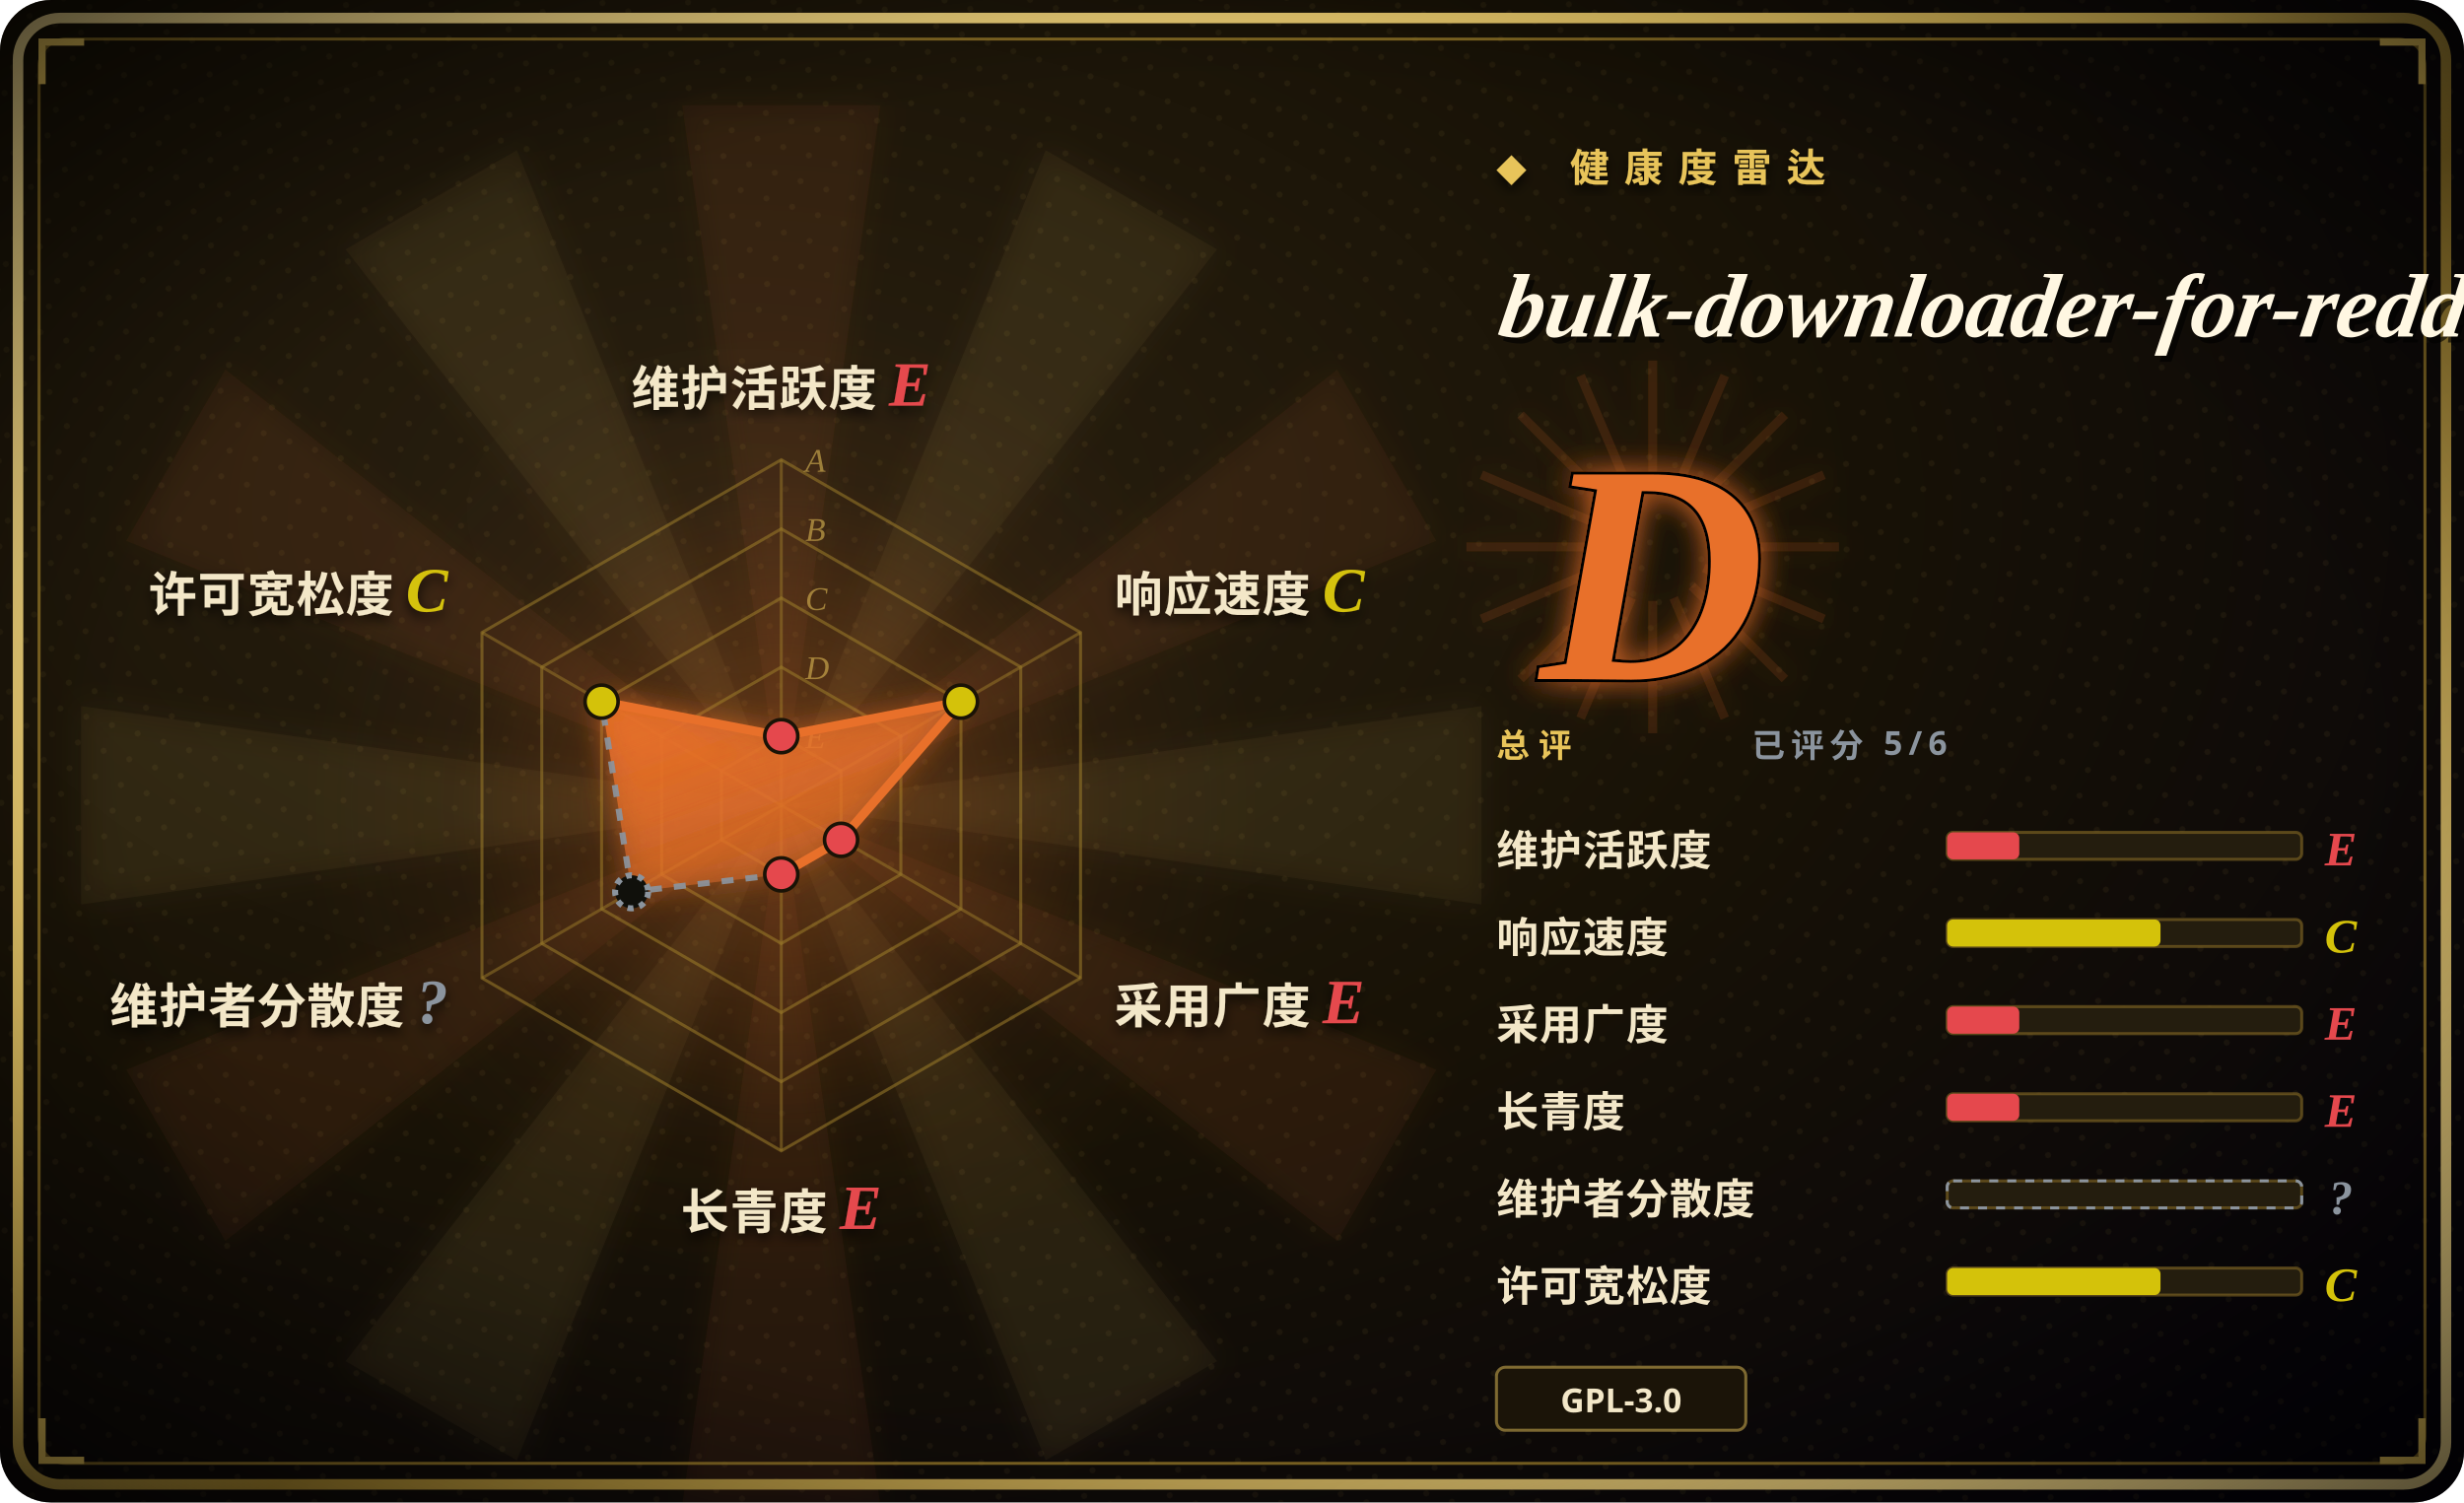
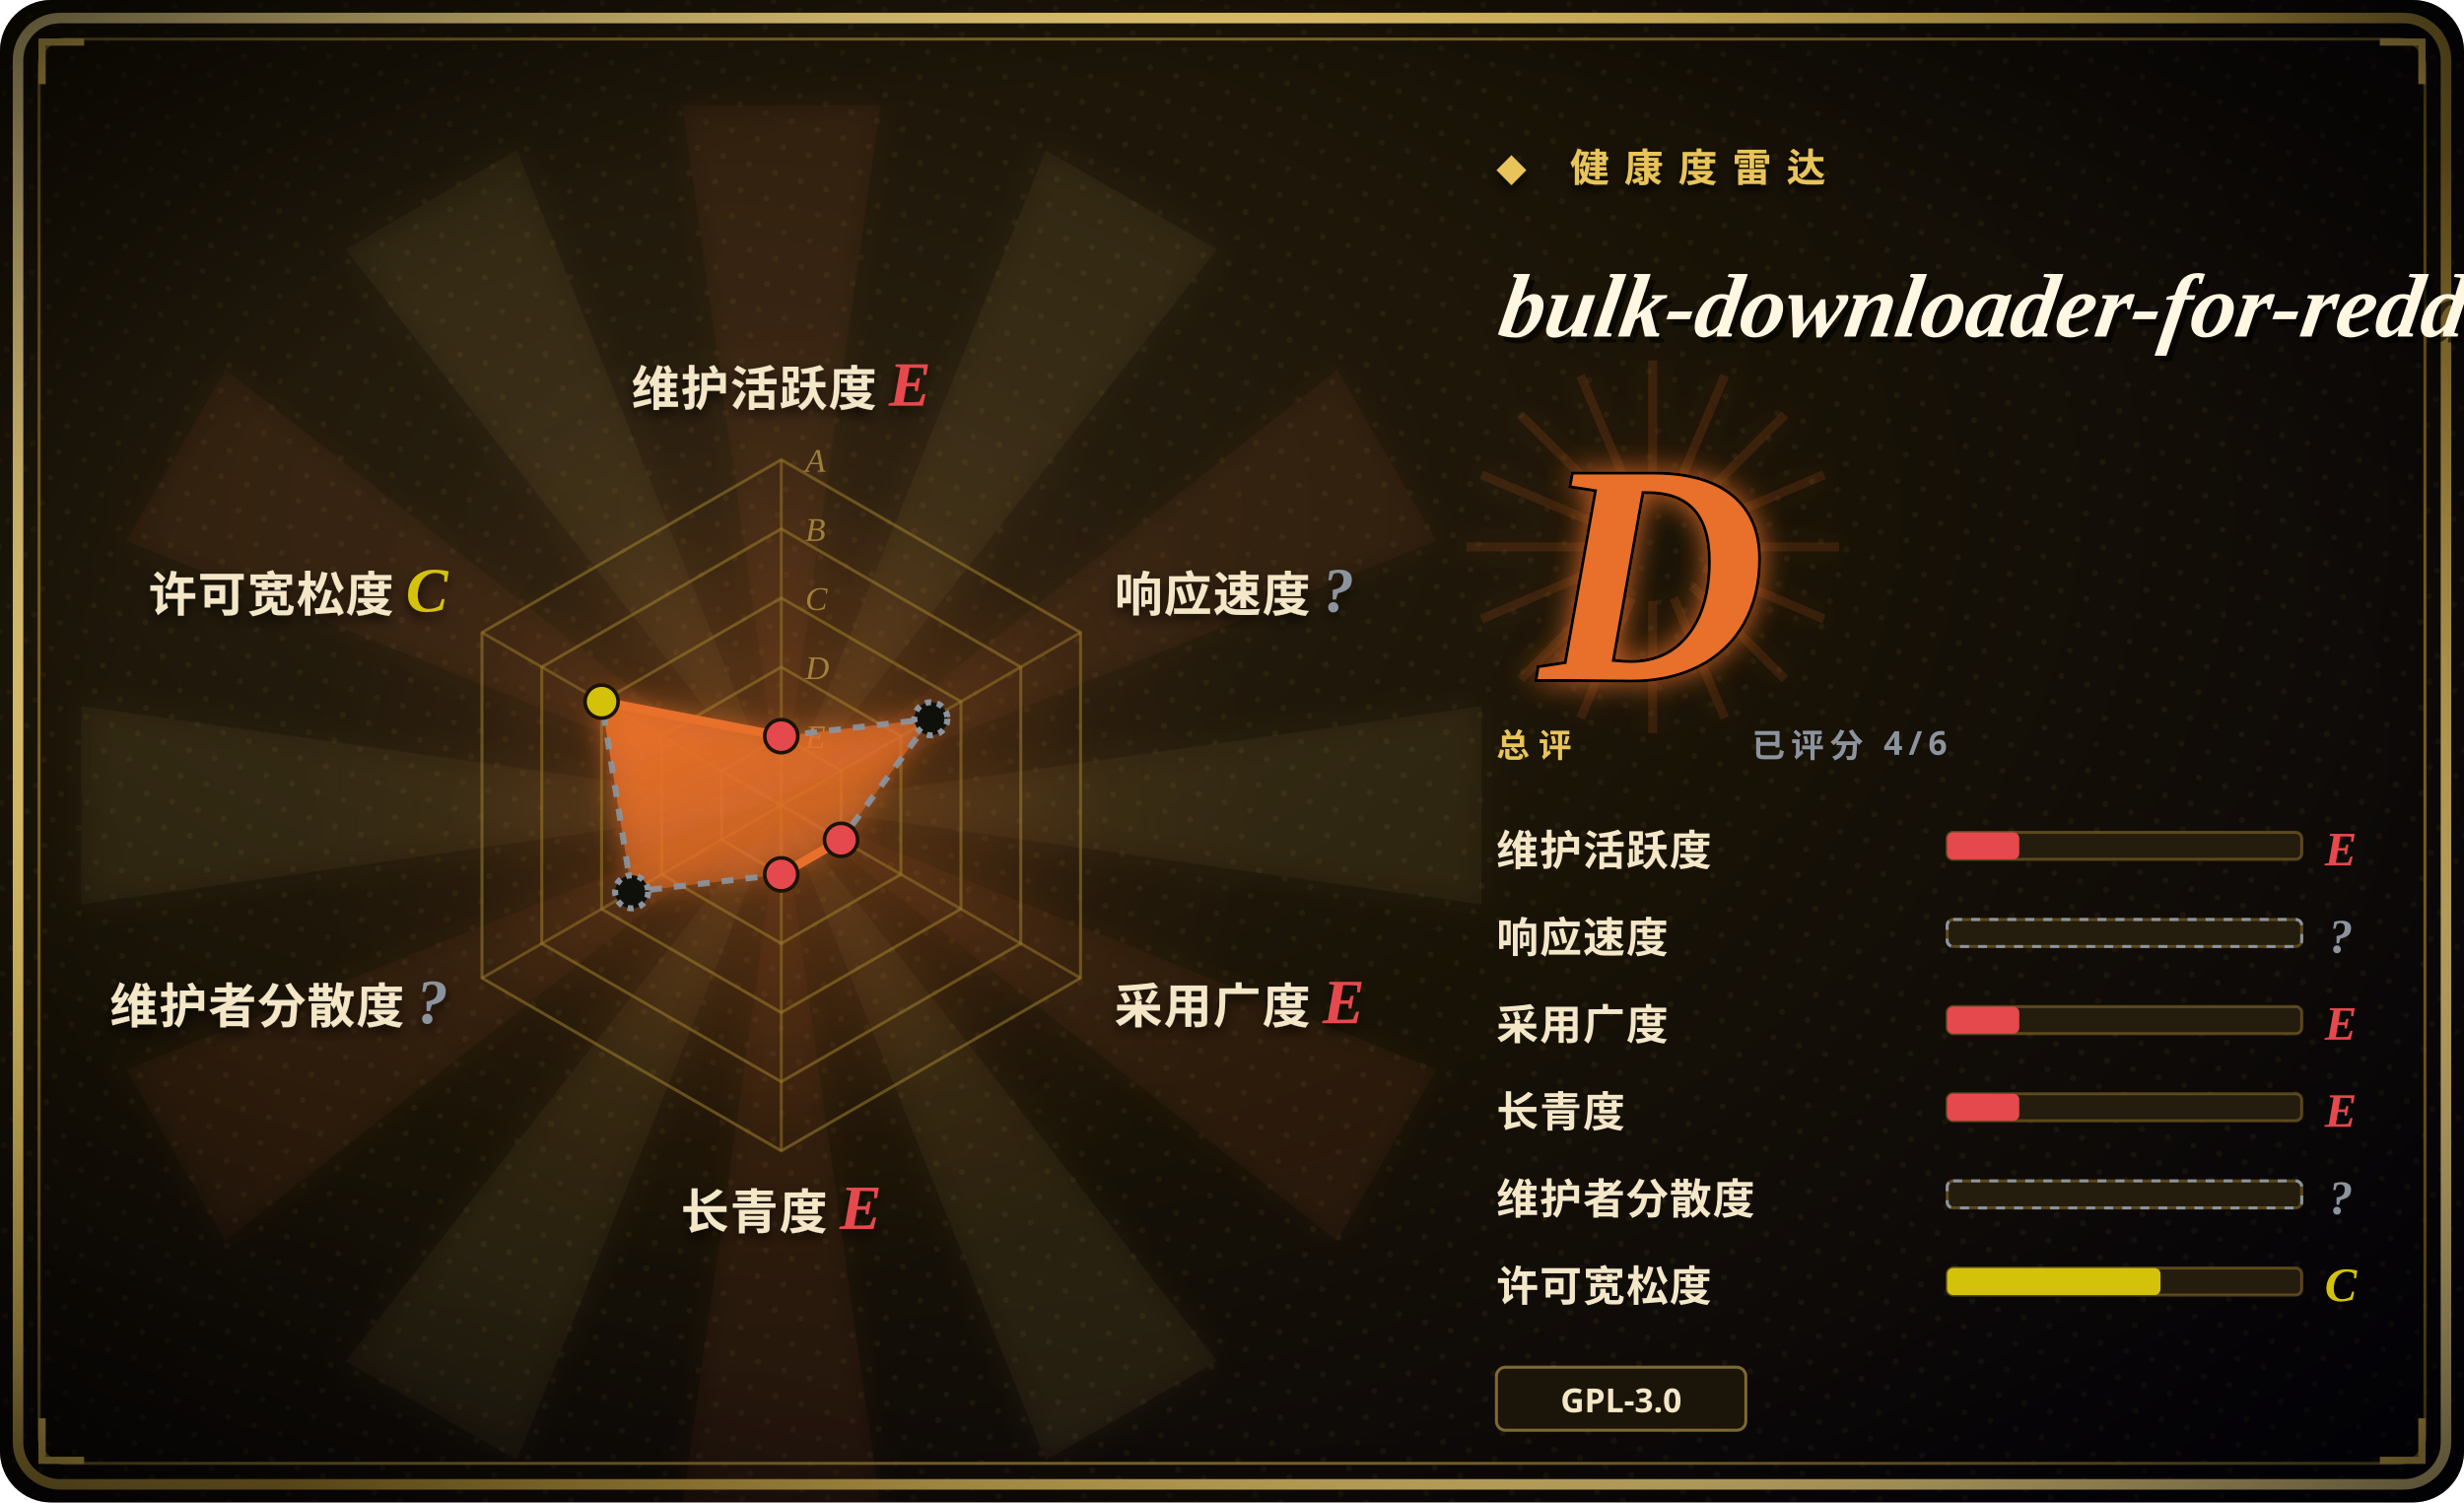
<svg xmlns="http://www.w3.org/2000/svg" width="820" height="500" viewBox="0 0 820 500">
  <defs>
    <radialGradient id="bg" cx="30%" cy="34%" r="90%">
      <stop offset="0%" stop-color="#2a2010" />
      <stop offset="48%" stop-color="#181206" />
      <stop offset="100%" stop-color="#05030a" />
    </radialGradient>
    <radialGradient id="vig" cx="50%" cy="50%" r="72%">
      <stop offset="62%" stop-color="#000000" stop-opacity="0" />
      <stop offset="100%" stop-color="#000000" stop-opacity="0.72" />
    </radialGradient>
    <linearGradient id="frame" x1="0" y1="0" x2="1" y2="1">
      <stop offset="0%" stop-color="#f6dd92" />
      <stop offset="45%" stop-color="#E8C45A" />
      <stop offset="55%" stop-color="#9c7d2a" />
      <stop offset="100%" stop-color="#f6dd92" />
    </linearGradient>
    <linearGradient id="poly" x1="0" y1="0" x2="0.7" y2="1">
      <stop offset="0%" stop-color="#E8702A" stop-opacity="0.92" />
      <stop offset="100%" stop-color="#E8702A" stop-opacity="0.34" />
    </linearGradient>
    <radialGradient id="halo" cx="50%" cy="50%" r="50%">
      <stop offset="0%" stop-color="#E8702A" stop-opacity="0.34" />
      <stop offset="68%" stop-color="#E8702A" stop-opacity="0.04" />
      <stop offset="100%" stop-color="#E8702A" stop-opacity="0" />
    </radialGradient>
    <filter id="glow" x="-60%" y="-60%" width="220%" height="220%">
      <feGaussianBlur stdDeviation="5" result="b" />
      <feMerge>
        <feMergeNode in="b" />
        <feMergeNode in="SourceGraphic" />
      </feMerge>
    </filter>
    <filter id="soft" x="-30%" y="-30%" width="160%" height="160%">
      <feDropShadow dx="0" dy="2" stdDeviation="2" flood-color="#000" flood-opacity="0.7" />
    </filter>
    <pattern id="halftone" width="9" height="9" patternUnits="userSpaceOnUse" patternTransform="rotate(18)">
      <circle cx="2" cy="2" r="1" fill="#E8C45A" fill-opacity="0.06" />
    </pattern>
  </defs>
  <rect width="820" height="500" rx="17" fill="url(#bg)" />
  <rect width="820" height="500" rx="17" fill="url(#halftone)" />
  <g opacity="0.5" filter="url(#glow)">
    <path d="M260,268 L493,235 L493,301 Z" fill="#E8C45A" fill-opacity="0.10" />
    <path d="M260,268 L478,356 L445,413 Z" fill="#E8702A" fill-opacity="0.10" />
    <path d="M260,268 L405,453 L348,486 Z" fill="#E8C45A" fill-opacity="0.10" />
    <path d="M260,268 L293,501 L227,501 Z" fill="#E8702A" fill-opacity="0.10" />
    <path d="M260,268 L172,486 L115,453 Z" fill="#E8C45A" fill-opacity="0.10" />
    <path d="M260,268 L75,413 L42,356 Z" fill="#E8702A" fill-opacity="0.10" />
    <path d="M260,268 L27,301 L27,235 Z" fill="#E8C45A" fill-opacity="0.10" />
    <path d="M260,268 L42,180 L75,123 Z" fill="#E8702A" fill-opacity="0.10" />
    <path d="M260,268 L115,83 L172,50 Z" fill="#E8C45A" fill-opacity="0.10" />
    <path d="M260,268 L227,35 L293,35 Z" fill="#E8702A" fill-opacity="0.10" />
    <path d="M260,268 L348,50 L405,83 Z" fill="#E8C45A" fill-opacity="0.10" />
    <path d="M260,268 L445,123 L478,180 Z" fill="#E8702A" fill-opacity="0.10" />
  </g>
  <circle cx="260" cy="268" r="161" fill="url(#halo)" />
  <rect x="6" y="6" width="808" height="488" rx="14" fill="none" stroke="url(#frame)" stroke-width="3.5" />
  <rect x="13" y="13" width="794" height="474" rx="9" fill="none" stroke="#9c7d2a" stroke-width="1" stroke-opacity="0.8" />
  <path d="M14,28 L14,14 L28,14" fill="none" stroke="#E8C45A" stroke-width="2.4" />
  <path d="M806,28 L806,14 L792,14" fill="none" stroke="#E8C45A" stroke-width="2.4" />
  <path d="M14,472 L14,486 L28,486" fill="none" stroke="#E8C45A" stroke-width="2.4" />
  <path d="M806,472 L806,486 L792,486" fill="none" stroke="#E8C45A" stroke-width="2.4" />
  <rect width="820" height="500" rx="17" fill="url(#vig)" />
  <polygon points="260.0,153.0 359.6,210.5 359.6,325.5 260.0,383.0 160.4,325.5 160.4,210.5" fill="none" stroke="#9c7d2a" stroke-opacity="0.55" stroke-width="1" />
  <polygon points="260.0,176.0 339.7,222.0 339.7,314.0 260.0,360.0 180.3,314.0 180.3,222.0" fill="none" stroke="#9c7d2a" stroke-opacity="0.55" stroke-width="1" />
  <polygon points="260.0,199.0 319.8,233.5 319.8,302.5 260.0,337.0 200.2,302.5 200.2,233.5" fill="none" stroke="#9c7d2a" stroke-opacity="0.55" stroke-width="1" />
  <polygon points="260.0,222.0 299.8,245.0 299.8,291.0 260.0,314.0 220.2,291.0 220.2,245.0" fill="none" stroke="#9c7d2a" stroke-opacity="0.55" stroke-width="1" />
  <polygon points="260.0,245.0 279.9,256.5 279.9,279.5 260.0,291.0 240.1,279.5 240.1,256.5" fill="none" stroke="#9c7d2a" stroke-opacity="0.55" stroke-width="1" />
  <line x1="260" y1="268" x2="260.0" y2="153.0" stroke="#9c7d2a" stroke-opacity="0.5" stroke-width="1" />
  <line x1="260" y1="268" x2="359.6" y2="210.5" stroke="#9c7d2a" stroke-opacity="0.5" stroke-width="1" />
  <line x1="260" y1="268" x2="359.6" y2="325.5" stroke="#9c7d2a" stroke-opacity="0.5" stroke-width="1" />
  <line x1="260" y1="268" x2="260.0" y2="383.0" stroke="#9c7d2a" stroke-opacity="0.5" stroke-width="1" />
  <line x1="260" y1="268" x2="160.4" y2="325.5" stroke="#9c7d2a" stroke-opacity="0.5" stroke-width="1" />
  <line x1="260" y1="268" x2="160.4" y2="210.5" stroke="#9c7d2a" stroke-opacity="0.5" stroke-width="1" />
  <text x="268" y="157.0" font-size="11" font-style="italic" fill="#E8C45A" fill-opacity="0.55" font-family="'Georgia','Times New Roman',serif">A</text>
  <text x="268" y="180.0" font-size="11" font-style="italic" fill="#E8C45A" fill-opacity="0.55" font-family="'Georgia','Times New Roman',serif">B</text>
  <text x="268" y="203.0" font-size="11" font-style="italic" fill="#E8C45A" fill-opacity="0.55" font-family="'Georgia','Times New Roman',serif">C</text>
  <text x="268" y="226.0" font-size="11" font-style="italic" fill="#E8C45A" fill-opacity="0.55" font-family="'Georgia','Times New Roman',serif">D</text>
  <text x="268" y="249.0" font-size="11" font-style="italic" fill="#E8C45A" fill-opacity="0.55" font-family="'Georgia','Times New Roman',serif">E</text>
-   <polygon points="260.0,245.0 319.8,233.5 279.9,279.5 260.0,291.0 210.2,296.8 200.2,233.5" fill="url(#poly)" filter="url(#glow)" />
-   <line x1="260.0" y1="245.0" x2="319.8" y2="233.5" stroke="#E8702A" stroke-width="3" />
-   <line x1="319.8" y1="233.5" x2="279.9" y2="279.5" stroke="#E8702A" stroke-width="3" />
+   <polygon points="260.0,245.0 309.8,239.2 279.9,279.5 260.0,291.0 210.2,296.8 200.2,233.5" fill="url(#poly)" filter="url(#glow)" />
+   <line x1="260.0" y1="245.0" x2="309.8" y2="239.2" stroke="#8B949E" stroke-width="2" stroke-dasharray="4 4" stroke-opacity="0.92" />
+   <line x1="309.8" y1="239.2" x2="279.9" y2="279.5" stroke="#8B949E" stroke-width="2" stroke-dasharray="4 4" stroke-opacity="0.92" />
  <line x1="279.9" y1="279.5" x2="260.0" y2="291.0" stroke="#E8702A" stroke-width="3" />
  <line x1="260.0" y1="291.0" x2="210.2" y2="296.8" stroke="#8B949E" stroke-width="2" stroke-dasharray="4 4" stroke-opacity="0.92" />
  <line x1="210.2" y1="296.8" x2="200.2" y2="233.5" stroke="#8B949E" stroke-width="2" stroke-dasharray="4 4" stroke-opacity="0.92" />
  <line x1="200.2" y1="233.5" x2="260.0" y2="245.0" stroke="#E8702A" stroke-width="3" />
  <circle cx="260.0" cy="245.0" r="5.5" fill="#E5484D" stroke="#1a1306" stroke-width="1.2" />
-   <circle cx="319.8" cy="233.5" r="5.5" fill="#D4C20A" stroke="#1a1306" stroke-width="1.2" />
+   <circle cx="309.8" cy="239.2" r="5.5" fill="#10100b" stroke="#8B949E" stroke-width="2" stroke-dasharray="2 2" />
  <circle cx="279.9" cy="279.5" r="5.5" fill="#E5484D" stroke="#1a1306" stroke-width="1.2" />
  <circle cx="260.0" cy="291.0" r="5.5" fill="#E5484D" stroke="#1a1306" stroke-width="1.2" />
  <circle cx="210.2" cy="296.8" r="5.5" fill="#10100b" stroke="#8B949E" stroke-width="2" stroke-dasharray="2 2" />
  <circle cx="200.2" cy="233.5" r="5.5" fill="#D4C20A" stroke="#1a1306" stroke-width="1.2" />
  <text x="260.0" y="135.0" font-size="16" font-weight="900" fill="#f3e7c8" text-anchor="middle" font-family="'PingFang SC','Hiragino Sans GB','Heiti SC','Microsoft YaHei',sans-serif" letter-spacing="0.4" filter="url(#soft)">维护活跃度 <tspan fill="#E5484D" font-family="'Georgia','Times New Roman',serif" font-style="italic" font-size="21">E</tspan>
  </text>
-   <text x="370.9" y="203.5" font-size="16" font-weight="900" fill="#f3e7c8" text-anchor="start" font-family="'PingFang SC','Hiragino Sans GB','Heiti SC','Microsoft YaHei',sans-serif" letter-spacing="0.4" filter="url(#soft)">响应速度 <tspan fill="#D4C20A" font-family="'Georgia','Times New Roman',serif" font-style="italic" font-size="21">C</tspan>
+   <text x="370.9" y="203.5" font-size="16" font-weight="900" fill="#f3e7c8" text-anchor="start" font-family="'PingFang SC','Hiragino Sans GB','Heiti SC','Microsoft YaHei',sans-serif" letter-spacing="0.4" filter="url(#soft)">响应速度 <tspan fill="#8B949E" font-family="'Georgia','Times New Roman',serif" font-style="italic" font-size="21">?</tspan>
  </text>
  <text x="370.9" y="340.5" font-size="16" font-weight="900" fill="#f3e7c8" text-anchor="start" font-family="'PingFang SC','Hiragino Sans GB','Heiti SC','Microsoft YaHei',sans-serif" letter-spacing="0.4" filter="url(#soft)">采用广度 <tspan fill="#E5484D" font-family="'Georgia','Times New Roman',serif" font-style="italic" font-size="21">E</tspan>
  </text>
  <text x="260.0" y="409.0" font-size="16" font-weight="900" fill="#f3e7c8" text-anchor="middle" font-family="'PingFang SC','Hiragino Sans GB','Heiti SC','Microsoft YaHei',sans-serif" letter-spacing="0.4" filter="url(#soft)">长青度 <tspan fill="#E5484D" font-family="'Georgia','Times New Roman',serif" font-style="italic" font-size="21">E</tspan>
  </text>
  <text x="149.1" y="340.5" font-size="16" font-weight="900" fill="#f3e7c8" text-anchor="end" font-family="'PingFang SC','Hiragino Sans GB','Heiti SC','Microsoft YaHei',sans-serif" letter-spacing="0.4" filter="url(#soft)">维护者分散度 <tspan fill="#8B949E" font-family="'Georgia','Times New Roman',serif" font-style="italic" font-size="21">?</tspan>
  </text>
  <text x="149.1" y="203.5" font-size="16" font-weight="900" fill="#f3e7c8" text-anchor="end" font-family="'PingFang SC','Hiragino Sans GB','Heiti SC','Microsoft YaHei',sans-serif" letter-spacing="0.4" filter="url(#soft)">许可宽松度 <tspan fill="#D4C20A" font-family="'Georgia','Times New Roman',serif" font-style="italic" font-size="21">C</tspan>
  </text>
  <text x="498" y="60" font-size="13" letter-spacing="5" fill="#E8C45A" font-weight="900" font-family="'PingFang SC','Hiragino Sans GB','Heiti SC','Microsoft YaHei',sans-serif" filter="url(#soft)">◆ 健康度雷达</text>
  <g transform="translate(498,112) skewX(-9)">
    <text x="2" y="2" font-size="30" font-weight="900" font-style="italic" fill="#000" fill-opacity="0.6" font-family="'Georgia','Times New Roman',serif">bulk-downloader-for-reddit</text>
    <text x="0" y="0" font-size="30" font-weight="900" font-style="italic" fill="#fff7e2" font-family="'Georgia','Times New Roman',serif">bulk-downloader-for-reddit</text>
  </g>
  <line x1="498" y1="124" x2="648" y2="124" stroke="url(#frame)" stroke-width="2" />
  <g opacity="0.85" filter="url(#glow)">
    <line x1="568" y1="182" x2="612" y2="182" stroke="#E8702A" stroke-opacity="0.16" stroke-width="3" />
    <line x1="567" y1="189" x2="607" y2="206" stroke="#E8702A" stroke-opacity="0.16" stroke-width="3" />
    <line x1="563" y1="195" x2="594" y2="226" stroke="#E8702A" stroke-opacity="0.16" stroke-width="3" />
    <line x1="557" y1="199" x2="574" y2="239" stroke="#E8702A" stroke-opacity="0.16" stroke-width="3" />
    <line x1="550" y1="200" x2="550" y2="244" stroke="#E8702A" stroke-opacity="0.16" stroke-width="3" />
    <line x1="543" y1="199" x2="526" y2="239" stroke="#E8702A" stroke-opacity="0.16" stroke-width="3" />
    <line x1="537" y1="195" x2="506" y2="226" stroke="#E8702A" stroke-opacity="0.16" stroke-width="3" />
    <line x1="533" y1="189" x2="493" y2="206" stroke="#E8702A" stroke-opacity="0.16" stroke-width="3" />
    <line x1="532" y1="182" x2="488" y2="182" stroke="#E8702A" stroke-opacity="0.16" stroke-width="3" />
    <line x1="533" y1="175" x2="493" y2="158" stroke="#E8702A" stroke-opacity="0.16" stroke-width="3" />
    <line x1="537" y1="169" x2="506" y2="138" stroke="#E8702A" stroke-opacity="0.16" stroke-width="3" />
    <line x1="543" y1="165" x2="526" y2="125" stroke="#E8702A" stroke-opacity="0.16" stroke-width="3" />
    <line x1="550" y1="164" x2="550" y2="120" stroke="#E8702A" stroke-opacity="0.16" stroke-width="3" />
    <line x1="557" y1="165" x2="574" y2="125" stroke="#E8702A" stroke-opacity="0.16" stroke-width="3" />
    <line x1="563" y1="169" x2="594" y2="138" stroke="#E8702A" stroke-opacity="0.16" stroke-width="3" />
    <line x1="567" y1="175" x2="607" y2="158" stroke="#E8702A" stroke-opacity="0.16" stroke-width="3" />
  </g>
  <text x="550" y="226" font-size="104" font-weight="900" font-style="italic" text-anchor="middle" fill="#E8702A" stroke="#000" stroke-width="2" paint-order="stroke" font-family="'Georgia','Times New Roman',serif" filter="url(#glow)">D</text>
  <text x="498" y="252" font-size="11" letter-spacing="3" fill="#E8C45A" font-family="'PingFang SC','Hiragino Sans GB','Heiti SC','Microsoft YaHei',sans-serif" font-weight="900">总评</text>
-   <text x="648" y="252" font-size="11" letter-spacing="2" fill="#8B949E" font-family="'PingFang SC','Hiragino Sans GB','Heiti SC','Microsoft YaHei',sans-serif" font-weight="900" text-anchor="end">已评分 5/6</text>
+   <text x="648" y="252" font-size="11" letter-spacing="2" fill="#8B949E" font-family="'PingFang SC','Hiragino Sans GB','Heiti SC','Microsoft YaHei',sans-serif" font-weight="900" text-anchor="end">已评分 4/6</text>
  <text x="498" y="288" font-size="14" font-weight="900" fill="#f3e7c8" font-family="'PingFang SC','Hiragino Sans GB','Heiti SC','Microsoft YaHei',sans-serif" letter-spacing="0.4">维护活跃度</text>
  <rect x="648" y="277" width="118" height="9" rx="2" fill="#241d0e" stroke="#9c7d2a" stroke-opacity="0.5" />
  <rect x="648" y="277" width="24" height="9" rx="2" fill="#E5484D" />
  <text x="779" y="288" font-size="16" font-weight="900" font-style="italic" fill="#E5484D" font-family="'Georgia','Times New Roman',serif" text-anchor="middle">E</text>
  <text x="498" y="317" font-size="14" font-weight="900" fill="#f3e7c8" font-family="'PingFang SC','Hiragino Sans GB','Heiti SC','Microsoft YaHei',sans-serif" letter-spacing="0.4">响应速度</text>
  <rect x="648" y="306" width="118" height="9" rx="2" fill="#241d0e" stroke="#9c7d2a" stroke-opacity="0.5" />
-   <rect x="648" y="306" width="71" height="9" rx="2" fill="#D4C20A" />
-   <text x="779" y="317" font-size="16" font-weight="900" font-style="italic" fill="#D4C20A" font-family="'Georgia','Times New Roman',serif" text-anchor="middle">C</text>
+   <rect x="648" y="306" width="118" height="9" rx="2" fill="none" stroke="#8B949E" stroke-dasharray="3 3" />
+   <text x="779" y="317" font-size="16" font-weight="900" font-style="italic" fill="#8B949E" font-family="'Georgia','Times New Roman',serif" text-anchor="middle">?</text>
  <text x="498" y="346" font-size="14" font-weight="900" fill="#f3e7c8" font-family="'PingFang SC','Hiragino Sans GB','Heiti SC','Microsoft YaHei',sans-serif" letter-spacing="0.4">采用广度</text>
  <rect x="648" y="335" width="118" height="9" rx="2" fill="#241d0e" stroke="#9c7d2a" stroke-opacity="0.5" />
  <rect x="648" y="335" width="24" height="9" rx="2" fill="#E5484D" />
  <text x="779" y="346" font-size="16" font-weight="900" font-style="italic" fill="#E5484D" font-family="'Georgia','Times New Roman',serif" text-anchor="middle">E</text>
  <text x="498" y="375" font-size="14" font-weight="900" fill="#f3e7c8" font-family="'PingFang SC','Hiragino Sans GB','Heiti SC','Microsoft YaHei',sans-serif" letter-spacing="0.4">长青度</text>
  <rect x="648" y="364" width="118" height="9" rx="2" fill="#241d0e" stroke="#9c7d2a" stroke-opacity="0.5" />
  <rect x="648" y="364" width="24" height="9" rx="2" fill="#E5484D" />
  <text x="779" y="375" font-size="16" font-weight="900" font-style="italic" fill="#E5484D" font-family="'Georgia','Times New Roman',serif" text-anchor="middle">E</text>
  <text x="498" y="404" font-size="14" font-weight="900" fill="#f3e7c8" font-family="'PingFang SC','Hiragino Sans GB','Heiti SC','Microsoft YaHei',sans-serif" letter-spacing="0.4">维护者分散度</text>
  <rect x="648" y="393" width="118" height="9" rx="2" fill="#241d0e" stroke="#9c7d2a" stroke-opacity="0.5" />
  <rect x="648" y="393" width="118" height="9" rx="2" fill="none" stroke="#8B949E" stroke-dasharray="3 3" />
  <text x="779" y="404" font-size="16" font-weight="900" font-style="italic" fill="#8B949E" font-family="'Georgia','Times New Roman',serif" text-anchor="middle">?</text>
  <text x="498" y="433" font-size="14" font-weight="900" fill="#f3e7c8" font-family="'PingFang SC','Hiragino Sans GB','Heiti SC','Microsoft YaHei',sans-serif" letter-spacing="0.4">许可宽松度</text>
  <rect x="648" y="422" width="118" height="9" rx="2" fill="#241d0e" stroke="#9c7d2a" stroke-opacity="0.5" />
  <rect x="648" y="422" width="71" height="9" rx="2" fill="#D4C20A" />
  <text x="779" y="433" font-size="16" font-weight="900" font-style="italic" fill="#D4C20A" font-family="'Georgia','Times New Roman',serif" text-anchor="middle">C</text>
  <rect x="498" y="455" width="83" height="21" rx="3" fill="#1b1408" stroke="#E8C45A" stroke-opacity="0.5" />
  <text x="539.5" y="470" font-size="11" font-weight="700" fill="#f3e7c8" text-anchor="middle" font-family="'PingFang SC','Hiragino Sans GB','Heiti SC','Microsoft YaHei',sans-serif">GPL-3.0</text>
</svg>
